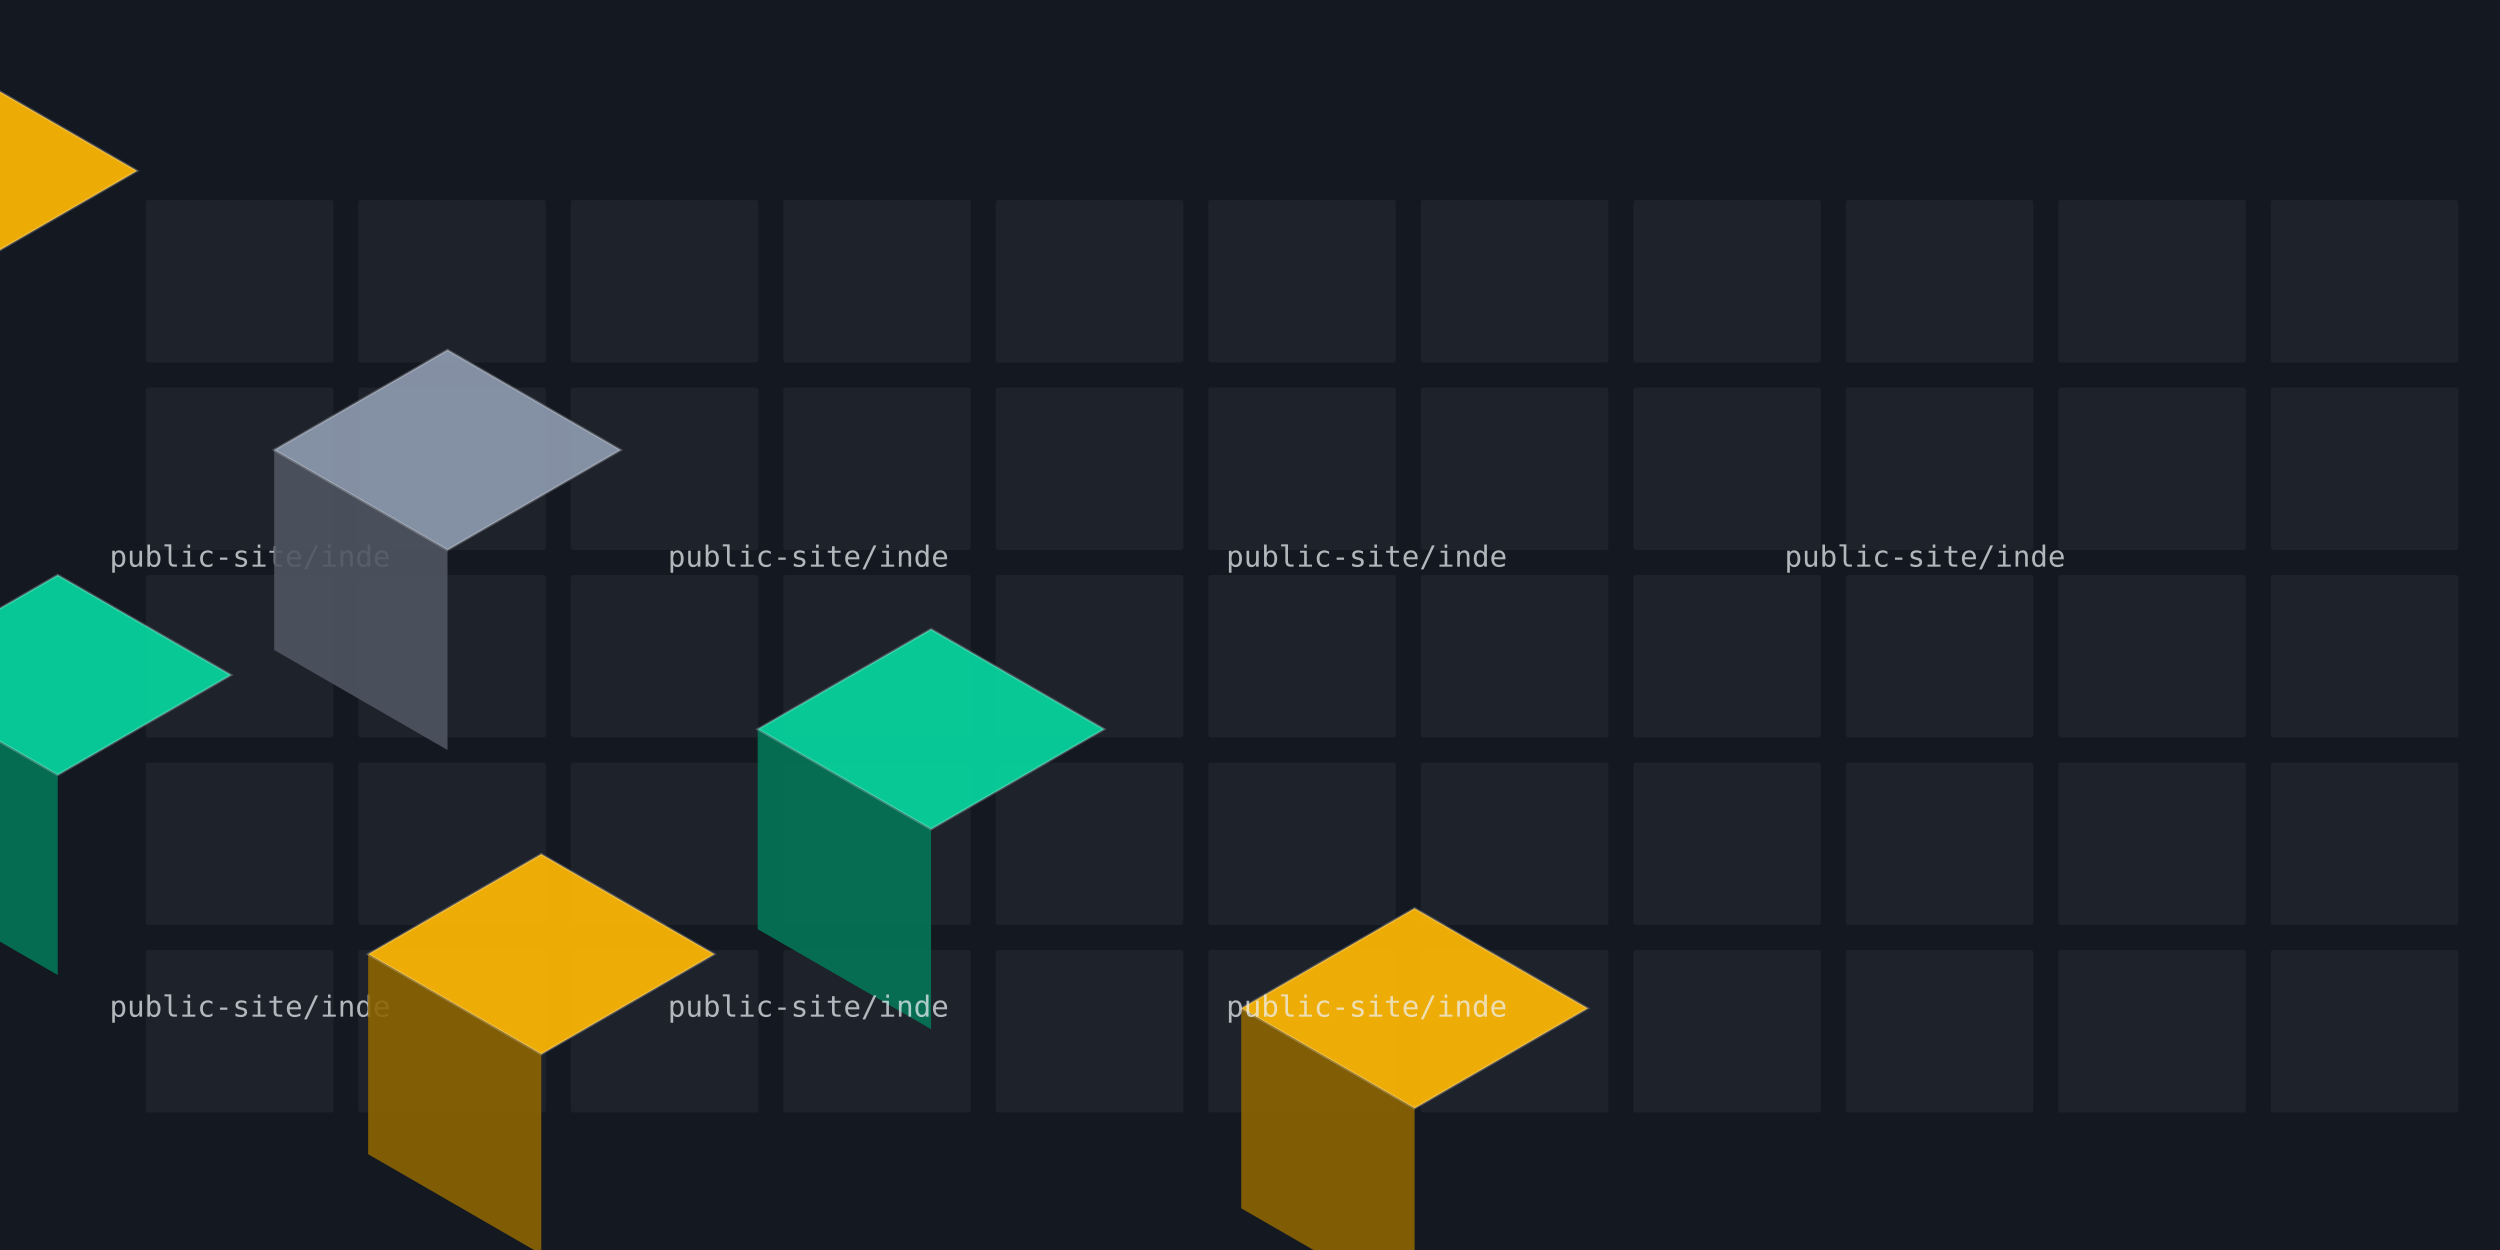
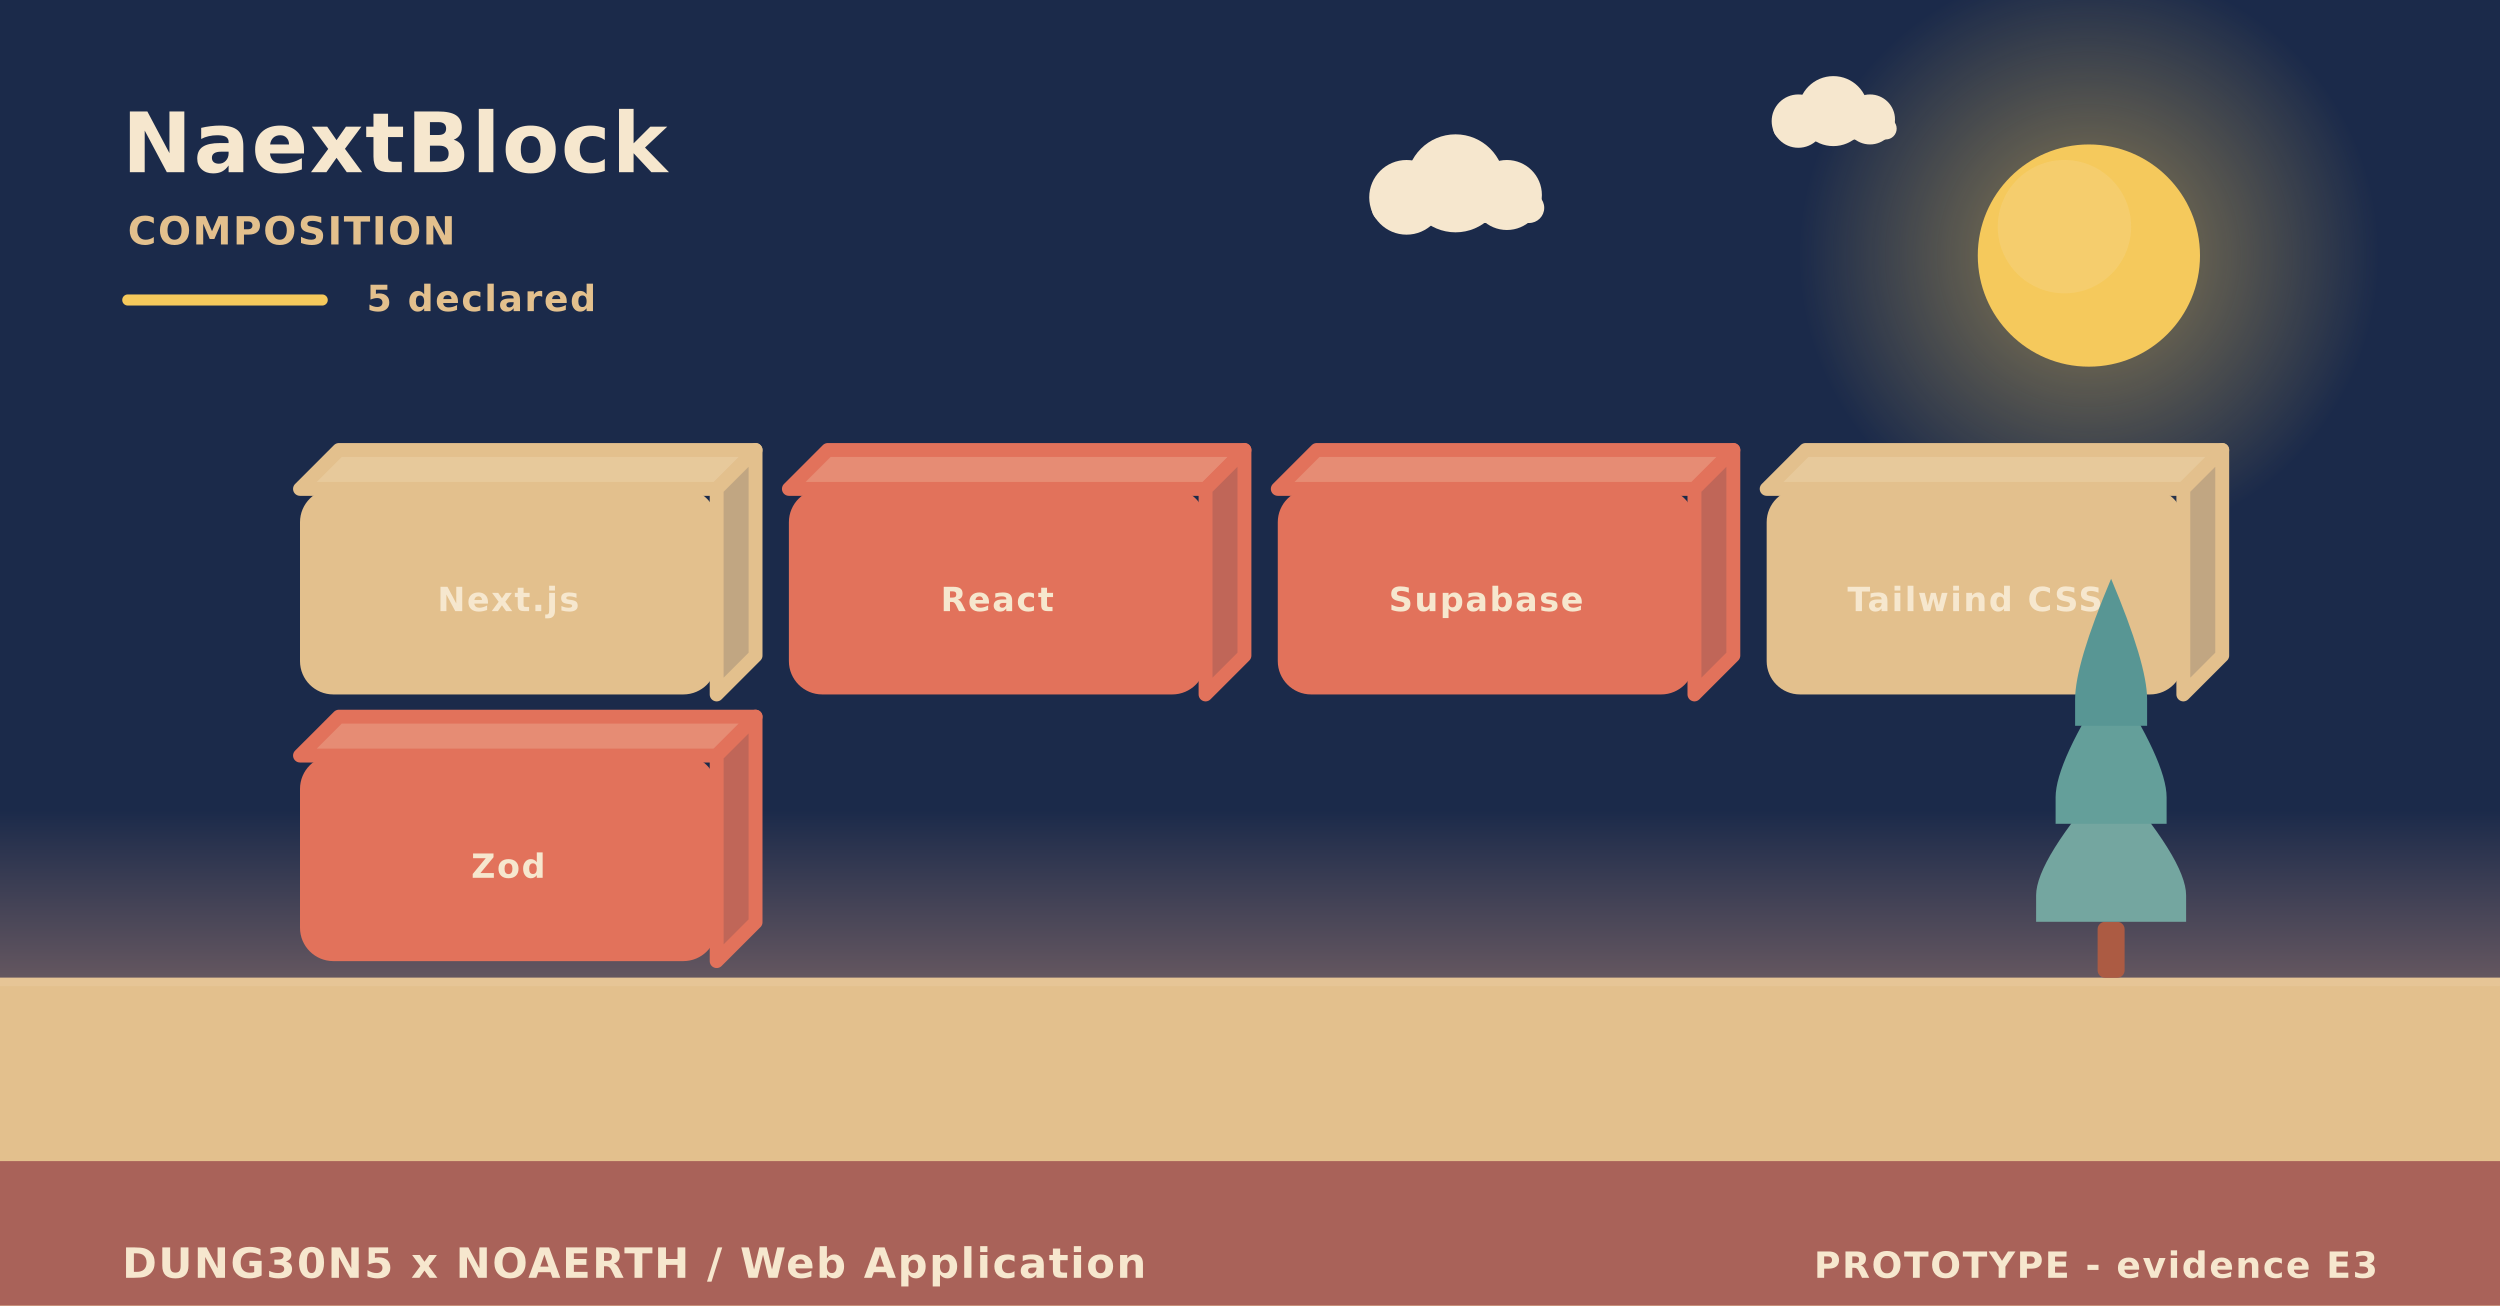
- <svg xmlns="http://www.w3.org/2000/svg" viewBox="0 0 1200 600" width="1200" height="600" role="img" aria-label="NaextBlock component map">
-   <rect width="1200" height="600" fill="#141821" />
-   <defs>
-     <linearGradient id="gc" x1="0" y1="0" x2="1" y2="1">
-       <stop offset="0%" stop-color="#ffb703" />
-       <stop offset="100%" stop-color="#8d99ae" />
-     </linearGradient>
-   </defs>
-   <rect x="70.00" y="96.00" width="90.00" height="78.00" rx="1.20" fill="#eef1f6" opacity="0.05" />
-   <rect x="172.00" y="96.00" width="90.00" height="78.00" rx="1.20" fill="#eef1f6" opacity="0.05" />
-   <rect x="274.00" y="96.00" width="90.00" height="78.00" rx="1.20" fill="#eef1f6" opacity="0.05" />
-   <rect x="376.00" y="96.00" width="90.00" height="78.00" rx="1.20" fill="#eef1f6" opacity="0.05" />
-   <rect x="478.00" y="96.00" width="90.00" height="78.00" rx="1.20" fill="#eef1f6" opacity="0.05" />
-   <rect x="580.00" y="96.00" width="90.00" height="78.00" rx="1.20" fill="#eef1f6" opacity="0.05" />
-   <rect x="682.00" y="96.00" width="90.00" height="78.00" rx="1.20" fill="#eef1f6" opacity="0.05" />
-   <rect x="784.00" y="96.00" width="90.00" height="78.00" rx="1.20" fill="#eef1f6" opacity="0.05" />
-   <rect x="886.00" y="96.00" width="90.00" height="78.00" rx="1.20" fill="#eef1f6" opacity="0.05" />
-   <rect x="988.00" y="96.00" width="90.00" height="78.00" rx="1.20" fill="#eef1f6" opacity="0.05" />
-   <rect x="1090.00" y="96.00" width="90.00" height="78.00" rx="1.20" fill="#eef1f6" opacity="0.05" />
-   <rect x="70.00" y="186.00" width="90.00" height="78.00" rx="1.20" fill="#eef1f6" opacity="0.05" />
-   <rect x="172.00" y="186.00" width="90.00" height="78.00" rx="1.20" fill="#eef1f6" opacity="0.05" />
-   <rect x="274.00" y="186.00" width="90.00" height="78.00" rx="1.20" fill="#eef1f6" opacity="0.05" />
-   <rect x="376.00" y="186.00" width="90.00" height="78.00" rx="1.20" fill="#eef1f6" opacity="0.05" />
-   <rect x="478.00" y="186.00" width="90.00" height="78.00" rx="1.20" fill="#eef1f6" opacity="0.05" />
-   <rect x="580.00" y="186.00" width="90.00" height="78.00" rx="1.20" fill="#eef1f6" opacity="0.05" />
-   <rect x="682.00" y="186.00" width="90.00" height="78.00" rx="1.20" fill="#eef1f6" opacity="0.05" />
-   <rect x="784.00" y="186.00" width="90.00" height="78.00" rx="1.20" fill="#eef1f6" opacity="0.05" />
-   <rect x="886.00" y="186.00" width="90.00" height="78.00" rx="1.20" fill="#eef1f6" opacity="0.05" />
-   <rect x="988.00" y="186.00" width="90.00" height="78.00" rx="1.20" fill="#eef1f6" opacity="0.05" />
-   <rect x="1090.00" y="186.00" width="90.00" height="78.00" rx="1.20" fill="#eef1f6" opacity="0.05" />
-   <rect x="70.00" y="276.00" width="90.00" height="78.00" rx="1.20" fill="#eef1f6" opacity="0.05" />
-   <rect x="172.00" y="276.00" width="90.00" height="78.00" rx="1.20" fill="#eef1f6" opacity="0.05" />
-   <rect x="274.00" y="276.00" width="90.00" height="78.00" rx="1.20" fill="#eef1f6" opacity="0.05" />
-   <rect x="376.00" y="276.00" width="90.00" height="78.00" rx="1.20" fill="#eef1f6" opacity="0.05" />
-   <rect x="478.00" y="276.00" width="90.00" height="78.00" rx="1.20" fill="#eef1f6" opacity="0.05" />
-   <rect x="580.00" y="276.00" width="90.00" height="78.00" rx="1.20" fill="#eef1f6" opacity="0.05" />
-   <rect x="682.00" y="276.00" width="90.00" height="78.00" rx="1.20" fill="#eef1f6" opacity="0.05" />
-   <rect x="784.00" y="276.00" width="90.00" height="78.00" rx="1.20" fill="#eef1f6" opacity="0.05" />
-   <rect x="886.00" y="276.00" width="90.00" height="78.00" rx="1.20" fill="#eef1f6" opacity="0.05" />
-   <rect x="988.00" y="276.00" width="90.00" height="78.00" rx="1.20" fill="#eef1f6" opacity="0.05" />
-   <rect x="1090.00" y="276.00" width="90.00" height="78.00" rx="1.20" fill="#eef1f6" opacity="0.05" />
-   <rect x="70.00" y="366.00" width="90.00" height="78.00" rx="1.20" fill="#eef1f6" opacity="0.05" />
-   <rect x="172.00" y="366.00" width="90.00" height="78.00" rx="1.20" fill="#eef1f6" opacity="0.05" />
-   <rect x="274.00" y="366.00" width="90.00" height="78.00" rx="1.20" fill="#eef1f6" opacity="0.05" />
-   <rect x="376.00" y="366.00" width="90.00" height="78.00" rx="1.20" fill="#eef1f6" opacity="0.05" />
-   <rect x="478.00" y="366.00" width="90.00" height="78.00" rx="1.20" fill="#eef1f6" opacity="0.05" />
-   <rect x="580.00" y="366.00" width="90.00" height="78.00" rx="1.20" fill="#eef1f6" opacity="0.05" />
-   <rect x="682.00" y="366.00" width="90.00" height="78.00" rx="1.20" fill="#eef1f6" opacity="0.05" />
-   <rect x="784.00" y="366.00" width="90.00" height="78.00" rx="1.20" fill="#eef1f6" opacity="0.05" />
-   <rect x="886.00" y="366.00" width="90.00" height="78.00" rx="1.20" fill="#eef1f6" opacity="0.05" />
-   <rect x="988.00" y="366.00" width="90.00" height="78.00" rx="1.20" fill="#eef1f6" opacity="0.05" />
-   <rect x="1090.00" y="366.00" width="90.00" height="78.00" rx="1.20" fill="#eef1f6" opacity="0.05" />
-   <rect x="70.00" y="456.00" width="90.00" height="78.00" rx="1.20" fill="#eef1f6" opacity="0.05" />
-   <rect x="172.00" y="456.00" width="90.00" height="78.00" rx="1.20" fill="#eef1f6" opacity="0.05" />
-   <rect x="274.00" y="456.00" width="90.00" height="78.00" rx="1.20" fill="#eef1f6" opacity="0.05" />
-   <rect x="376.00" y="456.00" width="90.00" height="78.00" rx="1.20" fill="#eef1f6" opacity="0.05" />
-   <rect x="478.00" y="456.00" width="90.00" height="78.00" rx="1.20" fill="#eef1f6" opacity="0.05" />
-   <rect x="580.00" y="456.00" width="90.00" height="78.00" rx="1.20" fill="#eef1f6" opacity="0.05" />
-   <rect x="682.00" y="456.00" width="90.00" height="78.00" rx="1.20" fill="#eef1f6" opacity="0.05" />
-   <rect x="784.00" y="456.00" width="90.00" height="78.00" rx="1.20" fill="#eef1f6" opacity="0.05" />
-   <rect x="886.00" y="456.00" width="90.00" height="78.00" rx="1.20" fill="#eef1f6" opacity="0.05" />
-   <rect x="988.00" y="456.00" width="90.00" height="78.00" rx="1.20" fill="#eef1f6" opacity="0.05" />
-   <rect x="1090.00" y="456.00" width="90.00" height="78.00" rx="1.20" fill="#eef1f6" opacity="0.05" />
-   <g transform="rotate(0 120 140)">
-     <polygon points="-17.3,34.0 65.8,82.0 -17.3,130.0 -100.5,82.0" fill="#ffb703" opacity="0.92" />
-     <polygon points="-100.5,82.0 -17.3,130.0 -17.3,226.0 -100.5,178.0" fill="#8c6502" opacity="0.9" />
-     <polygon points="-17.3,34.0 65.8,82.0 -17.3,130.0 -100.5,82.0" fill="none" stroke="rgba(255,255,255,0.220)" stroke-width="1.2" />
+ <svg xmlns="http://www.w3.org/2000/svg" width="900" height="470" viewBox="0 0 900 470" role="img" aria-label="NaextBlock - how it is composed">
+   <linearGradient id="skyc" x1="0" y1="0" x2="0" y2="1">
+     <stop offset="0" stop-color="#1b2a4a" />
+     <stop offset="0.62" stop-color="#1b2a4a" />
+     <stop offset="1" stop-color="#f3ad8a" />
+   </linearGradient>
+   <rect width="900" height="470" fill="url(#skyc)" />
+   <radialGradient id="sunc">
+     <stop offset="0.35" stop-color="#f5c95c" stop-opacity="0.34" />
+     <stop offset="1" stop-color="#f5c95c" stop-opacity="0" />
+   </radialGradient>
+   <circle cx="752" cy="92" r="104" fill="url(#sunc)" />
+   <circle cx="752" cy="92" r="40" fill="#f5c95c" />
+   <circle cx="743.2" cy="81.6" r="24" fill="#f5d27e" opacity="0.5" />
+   <g>
+     <circle cx="524" cy="66" r="17.64" fill="#f6e7ce" />
+     <circle cx="506.36" cy="71.04" r="13.44" fill="#f6e7ce" />
+     <circle cx="542.48" cy="70.2" r="12.6" fill="#f6e7ce" />
+     <rect x="493.76" y="69.36" width="62.16" height="10.92" rx="5.46" fill="#f6e7ce" />
  </g>
-   <text x="120" y="272" font-family="ui-monospace,Menlo,monospace" font-size="14" fill="rgba(238,241,246,0.720)" text-anchor="middle">public-site/inde</text>
-   <g transform="rotate(0 388 140)">
-     <polygon points="214.8,168.0 297.9,216.0 214.8,264.0 131.6,216.0" fill="#8d99ae" opacity="0.92" />
-     <polygon points="131.6,216.0 214.8,264.0 214.8,360.0 131.6,312.0" fill="#4e5460" opacity="0.9" />
-     <polygon points="214.8,168.0 297.9,216.0 214.8,264.0 131.6,216.0" fill="none" stroke="rgba(255,255,255,0.220)" stroke-width="1.2" />
+   <g>
+     <circle cx="660" cy="40" r="12.6" fill="#f6e7ce" />
+     <circle cx="647.4" cy="43.6" r="9.6" fill="#f6e7ce" />
+     <circle cx="673.2" cy="43" r="9" fill="#f6e7ce" />
+     <rect x="638.4" y="42.4" width="44.4" height="7.8" rx="3.9" fill="#f6e7ce" />
  </g>
-   <text x="388" y="272" font-family="ui-monospace,Menlo,monospace" font-size="14" fill="rgba(238,241,246,0.720)" text-anchor="middle">public-site/inde</text>
-   <g transform="rotate(0 656 140)">
-     <polygon points="446.9,302.0 530.0,350.0 446.9,398.0 363.7,350.0" fill="#06d6a0" opacity="0.92" />
-     <polygon points="363.7,350.0 446.9,398.0 446.9,494.0 363.7,446.0" fill="#037658" opacity="0.9" />
-     <polygon points="446.9,302.0 530.0,350.0 446.9,398.0 363.7,350.0" fill="none" stroke="rgba(255,255,255,0.220)" stroke-width="1.2" />
-   </g>
-   <text x="656" y="272" font-family="ui-monospace,Menlo,monospace" font-size="14" fill="rgba(238,241,246,0.720)" text-anchor="middle">public-site/inde</text>
-   <g transform="rotate(0 924 140)">
-     <polygon points="679.0,436.0 762.1,484.0 679.0,532.0 595.8,484.0" fill="#ffb703" opacity="0.92" />
-     <polygon points="595.8,484.0 679.0,532.0 679.0,628.0 595.8,580.0" fill="#8c6502" opacity="0.9" />
-     <polygon points="679.0,436.0 762.1,484.0 679.0,532.0 595.8,484.0" fill="none" stroke="rgba(255,255,255,0.220)" stroke-width="1.2" />
-   </g>
-   <text x="924" y="272" font-family="ui-monospace,Menlo,monospace" font-size="14" fill="rgba(238,241,246,0.720)" text-anchor="middle">public-site/inde</text>
-   <g transform="rotate(0 120 356)">
-     <polygon points="-204.4,142.0 -121.2,190.0 -204.4,238.0 -287.5,190.0" fill="#8d99ae" opacity="0.92" />
-     <polygon points="-287.5,190.0 -204.4,238.0 -204.4,334.0 -287.5,286.0" fill="#4e5460" opacity="0.9" />
-     <polygon points="-204.4,142.0 -121.2,190.0 -204.4,238.0 -287.5,190.0" fill="none" stroke="rgba(255,255,255,0.220)" stroke-width="1.2" />
-   </g>
-   <text x="120" y="488" font-family="ui-monospace,Menlo,monospace" font-size="14" fill="rgba(238,241,246,0.720)" text-anchor="middle">public-site/inde</text>
-   <g transform="rotate(0 388 356)">
-     <polygon points="27.7,276.0 110.9,324.0 27.7,372.0 -55.4,324.0" fill="#06d6a0" opacity="0.92" />
-     <polygon points="-55.4,324.0 27.7,372.0 27.7,468.0 -55.4,420.0" fill="#037658" opacity="0.9" />
-     <polygon points="27.7,276.0 110.9,324.0 27.7,372.0 -55.4,324.0" fill="none" stroke="rgba(255,255,255,0.220)" stroke-width="1.2" />
-   </g>
-   <text x="388" y="488" font-family="ui-monospace,Menlo,monospace" font-size="14" fill="rgba(238,241,246,0.720)" text-anchor="middle">public-site/inde</text>
-   <g transform="rotate(0 656 356)">
-     <polygon points="259.8,410.0 342.9,458.0 259.8,506.0 176.7,458.0" fill="#ffb703" opacity="0.92" />
-     <polygon points="176.7,458.0 259.8,506.0 259.8,602.0 176.7,554.0" fill="#8c6502" opacity="0.9" />
-     <polygon points="259.8,410.0 342.9,458.0 259.8,506.0 176.7,458.0" fill="none" stroke="rgba(255,255,255,0.220)" stroke-width="1.2" />
-   </g>
-   <text x="656" y="488" font-family="ui-monospace,Menlo,monospace" font-size="14" fill="rgba(238,241,246,0.720)" text-anchor="middle">public-site/inde</text>
+   <rect x="0" y="352" width="900" height="118" fill="#e3c08d" />
+   <rect x="0" y="352" width="900" height="3" fill="#e6c596" />
+   <text x="44" y="62" font-family="Verdana,DejaVu Sans,sans-serif" font-size="30" font-weight="700" letter-spacing="0.6" fill="#f6e7ce" text-anchor="start">NaextBlock</text>
+   <text x="46" y="88" font-family="Verdana,DejaVu Sans,sans-serif" font-size="14" font-weight="700" letter-spacing="0.6" fill="#e3c08d" text-anchor="start">COMPOSITION</text>
+   <rect x="44" y="106" width="74" height="4" rx="2" fill="#f5c95c" />
+   <text x="132" y="112" font-family="Verdana,DejaVu Sans,sans-serif" font-size="13" font-weight="700" letter-spacing="0.6" fill="#e3c08d" text-anchor="start">5 declared</text>
+   <path d="M108,176 L258,176 L272,162 L122,162 Z" fill="#e7c99b" stroke="#e3c08d" stroke-width="5" stroke-linejoin="round" />
+   <path d="M258,176 L272,162 L272,236 L258,250 Z" fill="#c1a682" stroke="#e3c08d" stroke-width="5" stroke-linejoin="round" />
+   <rect x="108" y="176" width="150" height="74" rx="12" fill="#e3c08d" />
+   <text x="183" y="220" font-family="Verdana,DejaVu Sans,sans-serif" font-size="12" font-weight="700" letter-spacing="0.6" fill="#f6e7ce" text-anchor="middle">Next.js</text>
+   <path d="M284,176 L434,176 L448,162 L298,162 Z" fill="#e68c74" stroke="#e2725b" stroke-width="5" stroke-linejoin="round" />
+   <path d="M434,176 L448,162 L448,236 L434,250 Z" fill="#c06658" stroke="#e2725b" stroke-width="5" stroke-linejoin="round" />
+   <rect x="284" y="176" width="150" height="74" rx="12" fill="#e2725b" />
+   <text x="359" y="220" font-family="Verdana,DejaVu Sans,sans-serif" font-size="12" font-weight="700" letter-spacing="0.6" fill="#f6e7ce" text-anchor="middle">React</text>
+   <path d="M460,176 L610,176 L624,162 L474,162 Z" fill="#e68c74" stroke="#e2725b" stroke-width="5" stroke-linejoin="round" />
+   <path d="M610,176 L624,162 L624,236 L610,250 Z" fill="#c06658" stroke="#e2725b" stroke-width="5" stroke-linejoin="round" />
+   <rect x="460" y="176" width="150" height="74" rx="12" fill="#e2725b" />
+   <text x="535" y="220" font-family="Verdana,DejaVu Sans,sans-serif" font-size="12" font-weight="700" letter-spacing="0.6" fill="#f6e7ce" text-anchor="middle">Supabase</text>
+   <path d="M636,176 L786,176 L800,162 L650,162 Z" fill="#e7c99b" stroke="#e3c08d" stroke-width="5" stroke-linejoin="round" />
+   <path d="M786,176 L800,162 L800,236 L786,250 Z" fill="#c1a682" stroke="#e3c08d" stroke-width="5" stroke-linejoin="round" />
+   <rect x="636" y="176" width="150" height="74" rx="12" fill="#e3c08d" />
+   <text x="711" y="220" font-family="Verdana,DejaVu Sans,sans-serif" font-size="12" font-weight="700" letter-spacing="0.6" fill="#f6e7ce" text-anchor="middle">Tailwind CSS</text>
+   <path d="M108,272 L258,272 L272,258 L122,258 Z" fill="#e68c74" stroke="#e2725b" stroke-width="5" stroke-linejoin="round" />
+   <path d="M258,272 L272,258 L272,332 L258,346 Z" fill="#c06658" stroke="#e2725b" stroke-width="5" stroke-linejoin="round" />
+   <rect x="108" y="272" width="150" height="74" rx="12" fill="#e2725b" />
+   <text x="183" y="316" font-family="Verdana,DejaVu Sans,sans-serif" font-size="12" font-weight="700" letter-spacing="0.6" fill="#f6e7ce" text-anchor="middle">Zod</text>
+   <rect x="755.14" y="331.84" width="9.72" height="20.16" rx="2.7" fill="#ac5b43" />
+   <path d="M760,278.92 Q733,309.61 733,322.31 Q733,331.84 733,331.84 L787,331.84 Q787,331.84 787,322.31 Q787,309.61 760,278.92 Z" fill="#74a6a0" />
+   <path d="M760,243.64 Q740.02,274.33 740.02,287.03 Q740.02,296.56 740.02,296.56 L779.98,296.56 Q779.98,296.56 779.98,287.03 Q779.98,274.33 760,243.64 Z" fill="#649f9a" />
+   <path d="M760,208.36 Q747.04,239.05 747.04,251.75 Q747.04,261.28 747.04,261.28 L772.96,261.28 Q772.96,261.28 772.96,251.75 Q772.96,239.05 760,208.36 Z" fill="#589694" />
+   <rect x="0" y="418" width="900" height="52" rx="0" fill="#a65c56" opacity="0.94" />
+   <text x="44" y="460" font-family="Verdana,DejaVu Sans,sans-serif" font-size="15" font-weight="700" letter-spacing="0.6" fill="#f6e7ce" text-anchor="start">DUNG30N5 x NOAERTH  /  Web Application</text>
+   <text x="856" y="460" font-family="Verdana,DejaVu Sans,sans-serif" font-size="13" font-weight="700" letter-spacing="0.6" fill="#f6e7ce" text-anchor="end">PROTOTYPE  -  evidence E3</text>
</svg>
